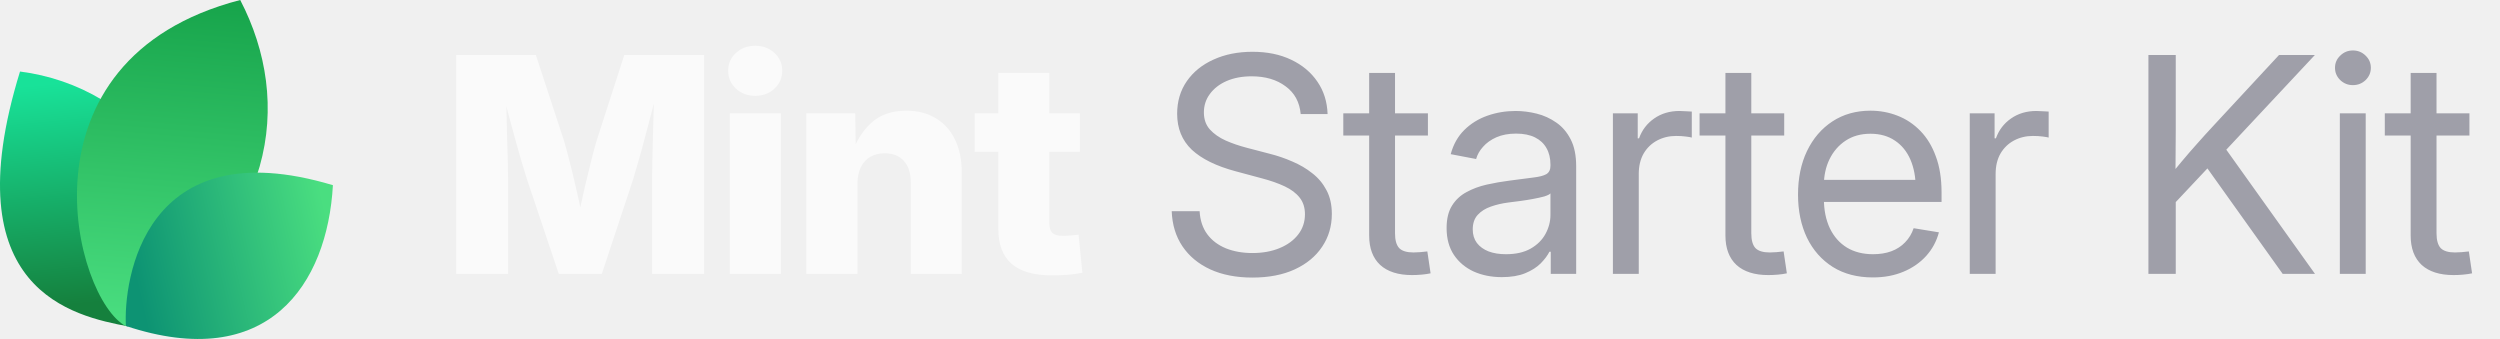
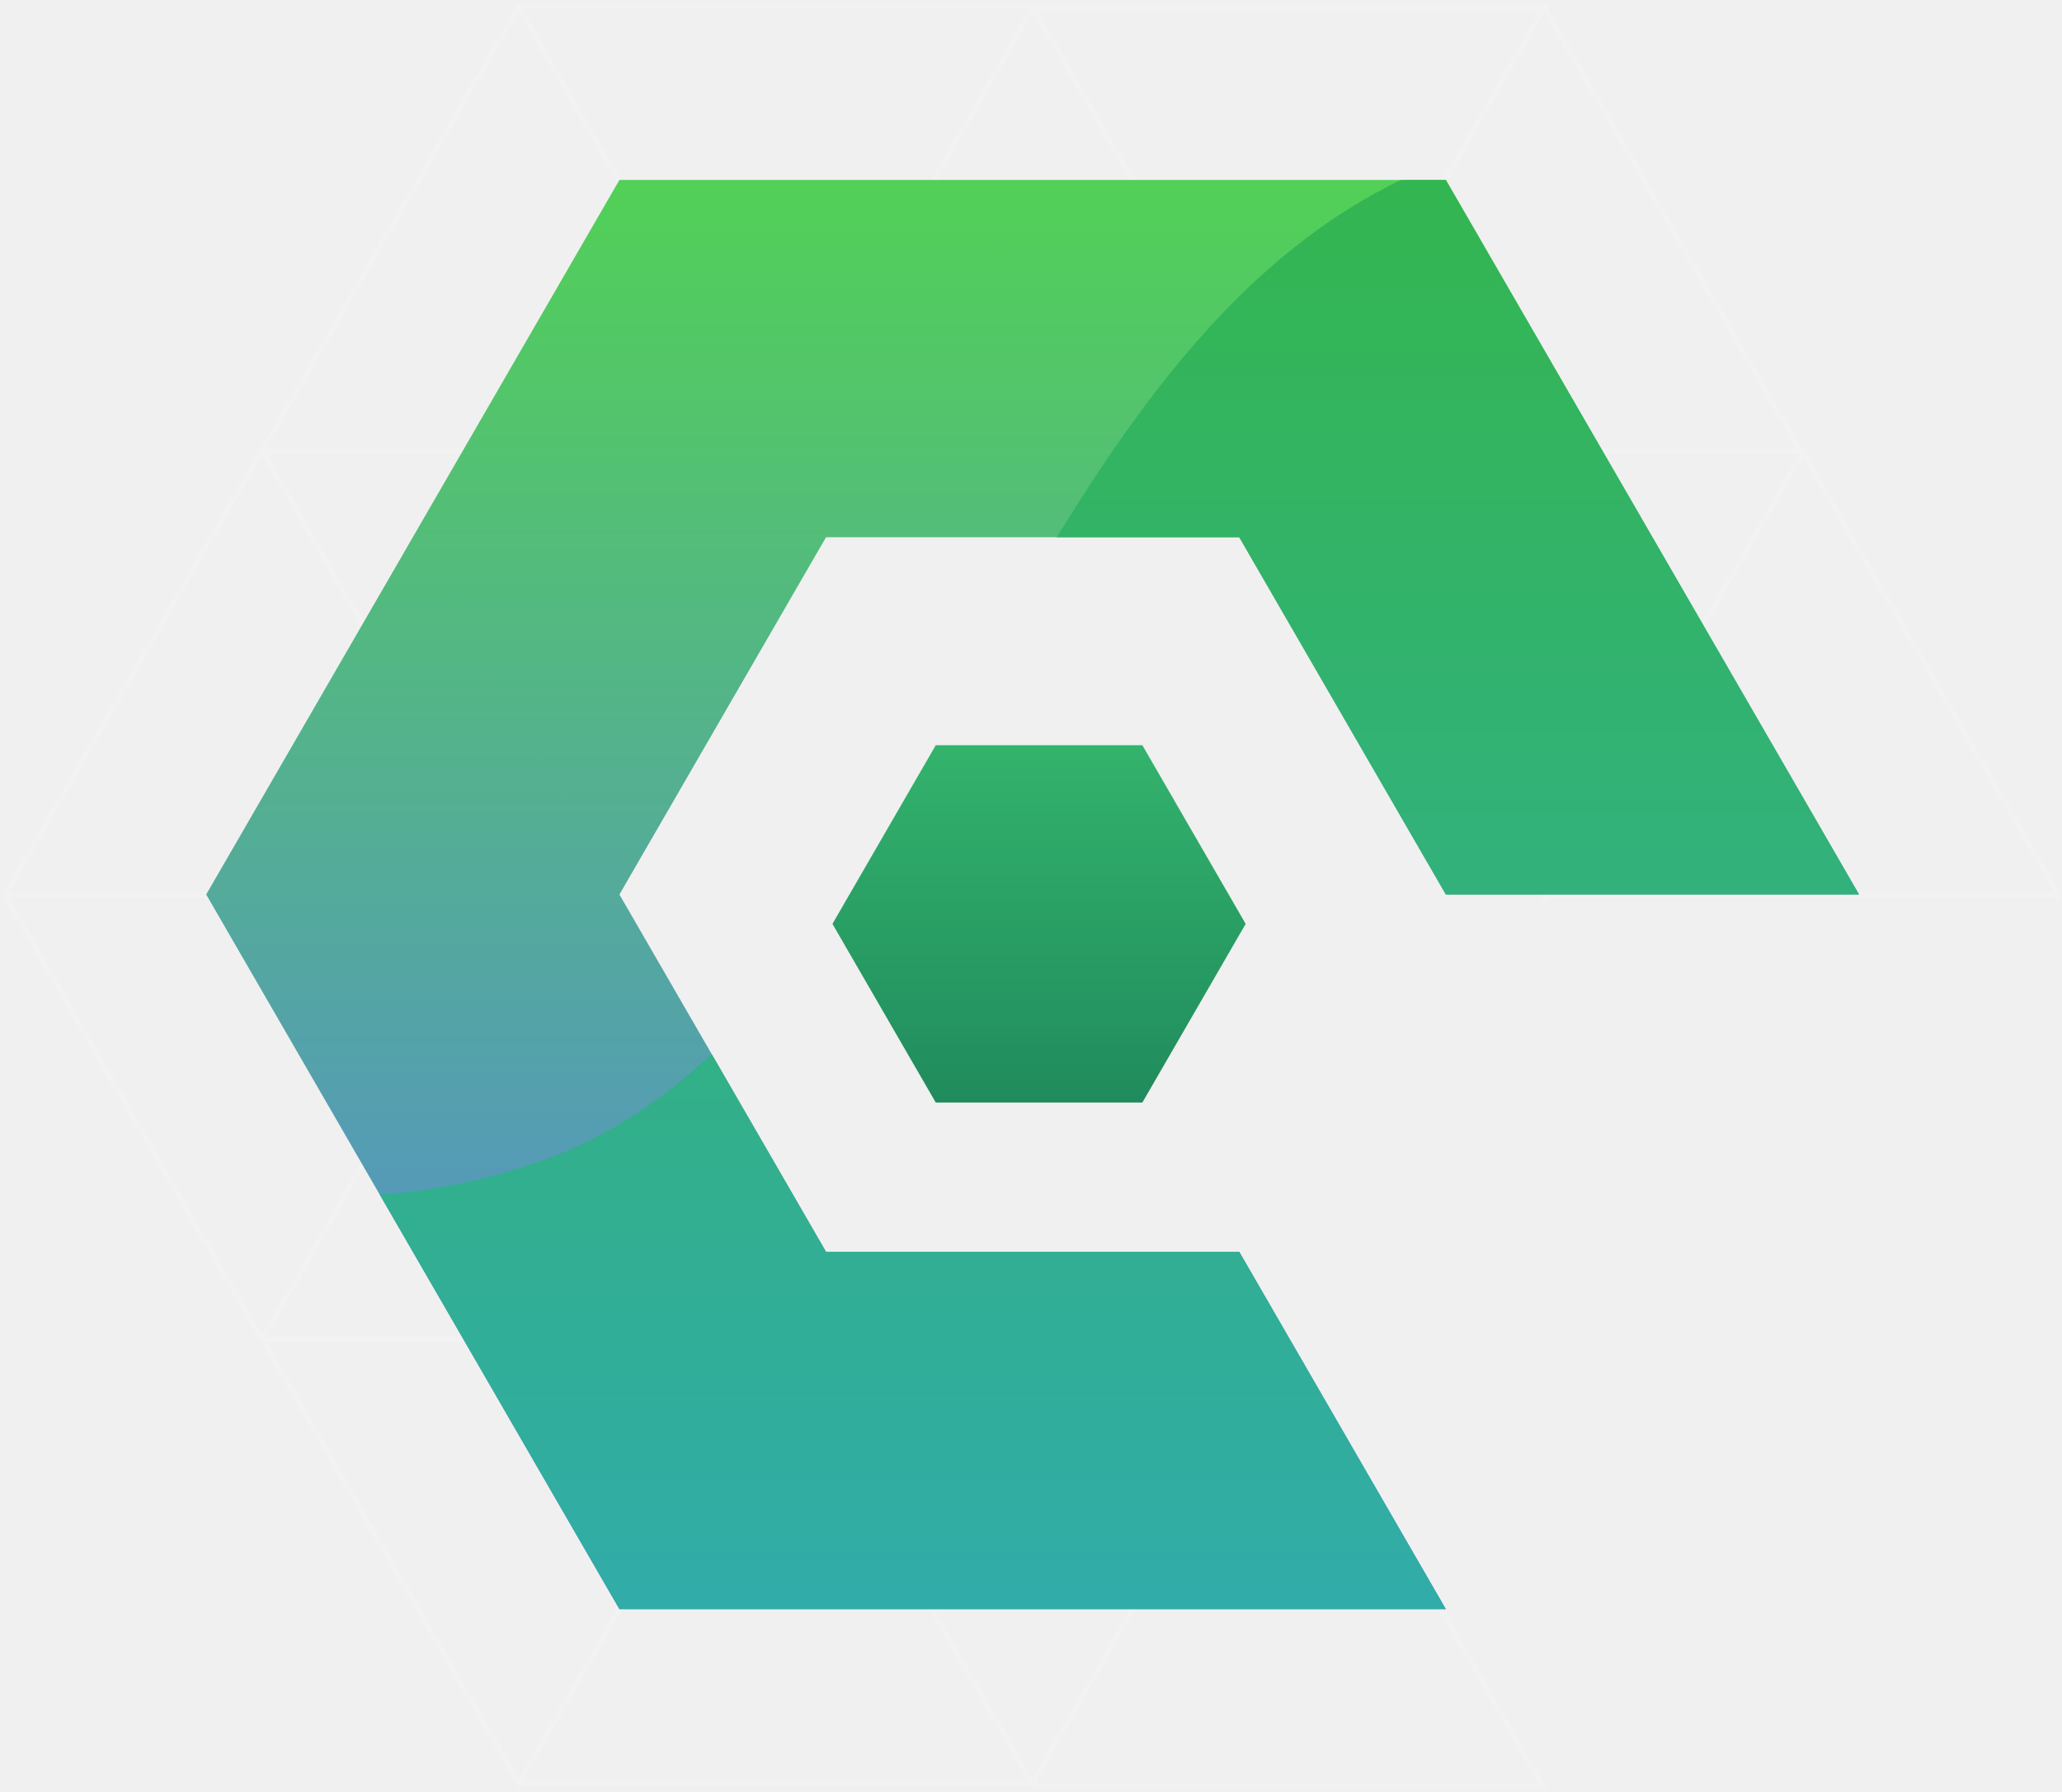
- <svg xmlns="http://www.w3.org/2000/svg" width="177" height="24" viewBox="0 0 177 24" fill="none">
-   <path d="M9.061 23.108C5.268 22.377 -3.391 20.627 1.417 5.064C9.634 6.099 16.973 14.064 9.061 23.108Z" fill="url(#paint0_linear_17557_2145)" />
-   <path d="M8.919 23.094C5.276 21.222 0.784 4.209 17.007 0C20.757 7.193 19.621 16.545 8.919 23.094Z" fill="url(#paint1_linear_17557_2145)" />
-   <path d="M8.914 23.079C8.735 19.882 10.159 9.085 23.57 13.111C23.181 20.123 18.984 26.418 8.914 23.079Z" fill="url(#paint2_linear_17557_2145)" />
-   <path d="M32.301 19.392V3.894H37.938L39.925 9.948C40.036 10.315 40.164 10.787 40.31 11.362C40.462 11.938 40.611 12.552 40.757 13.204C40.91 13.855 41.048 14.483 41.173 15.086C41.305 15.682 41.412 16.192 41.495 16.615H40.695C40.771 16.192 40.871 15.682 40.996 15.086C41.128 14.49 41.267 13.866 41.412 13.214C41.565 12.562 41.714 11.948 41.86 11.373C42.005 10.79 42.133 10.315 42.244 9.948L44.2 3.894H49.848V19.392H46.166V12.704C46.166 12.357 46.173 11.917 46.187 11.383C46.2 10.849 46.214 10.27 46.228 9.646C46.249 9.022 46.266 8.391 46.28 7.753C46.301 7.115 46.311 6.519 46.311 5.964H46.623C46.485 6.561 46.332 7.181 46.166 7.826C45.999 8.471 45.833 9.102 45.666 9.719C45.507 10.336 45.351 10.901 45.198 11.414C45.053 11.928 44.928 12.357 44.824 12.704L42.608 19.392H39.561L37.314 12.704C37.203 12.357 37.072 11.928 36.919 11.414C36.773 10.901 36.614 10.34 36.441 9.729C36.274 9.112 36.104 8.481 35.931 7.836C35.764 7.192 35.608 6.567 35.463 5.964H35.827C35.834 6.512 35.844 7.105 35.858 7.743C35.872 8.374 35.886 9.005 35.9 9.636C35.92 10.26 35.938 10.839 35.952 11.373C35.965 11.907 35.972 12.351 35.972 12.704V19.392H32.301ZM51.668 19.392V8.024H55.288V19.392H51.668ZM53.468 6.786C52.927 6.786 52.473 6.616 52.105 6.276C51.738 5.93 51.554 5.507 51.554 5.007C51.554 4.508 51.738 4.088 52.105 3.749C52.473 3.409 52.927 3.239 53.468 3.239C54.009 3.239 54.463 3.409 54.83 3.749C55.198 4.082 55.382 4.501 55.382 5.007C55.382 5.507 55.198 5.93 54.83 6.276C54.463 6.616 54.009 6.786 53.468 6.786ZM60.708 13.027V19.392H57.088V8.024H60.551L60.593 10.967H60.281C60.593 10.024 61.061 9.268 61.685 8.7C62.309 8.124 63.138 7.836 64.171 7.836C64.975 7.836 65.672 8.017 66.262 8.377C66.851 8.731 67.302 9.234 67.614 9.885C67.933 10.537 68.092 11.307 68.092 12.194V19.392H64.483V12.912C64.483 12.26 64.32 11.754 63.994 11.394C63.675 11.033 63.221 10.853 62.632 10.853C62.25 10.853 61.914 10.936 61.623 11.102C61.332 11.269 61.106 11.515 60.947 11.841C60.787 12.16 60.708 12.555 60.708 13.027ZM76.456 8.024V10.749H69.008V8.024H76.456ZM70.683 5.163H74.292V15.783C74.292 16.102 74.361 16.334 74.5 16.48C74.646 16.625 74.899 16.698 75.259 16.698C75.405 16.698 75.596 16.688 75.831 16.667C76.074 16.646 76.251 16.629 76.362 16.615L76.632 19.309C76.313 19.378 75.963 19.427 75.582 19.455C75.207 19.482 74.836 19.496 74.469 19.496C73.2 19.496 72.25 19.222 71.619 18.674C70.995 18.127 70.683 17.308 70.683 16.22V5.163Z" fill="#FAFAFA" />
-   <path d="M88.667 19.652C87.523 19.652 86.528 19.458 85.682 19.07C84.843 18.681 84.188 18.137 83.716 17.437C83.245 16.736 82.992 15.908 82.957 14.951H84.933C84.968 15.596 85.148 16.14 85.474 16.584C85.8 17.021 86.24 17.354 86.795 17.582C87.35 17.804 87.974 17.915 88.667 17.915C89.388 17.915 90.026 17.801 90.581 17.572C91.143 17.343 91.583 17.024 91.902 16.615C92.228 16.199 92.391 15.717 92.391 15.169C92.391 14.698 92.266 14.306 92.017 13.994C91.767 13.675 91.413 13.408 90.956 13.193C90.498 12.978 89.954 12.787 89.323 12.621L87.502 12.132C86.123 11.765 85.082 11.255 84.382 10.603C83.689 9.944 83.342 9.095 83.342 8.055C83.342 7.174 83.571 6.404 84.028 5.746C84.486 5.087 85.117 4.577 85.921 4.217C86.726 3.849 87.645 3.666 88.678 3.666C89.718 3.666 90.63 3.853 91.413 4.227C92.204 4.602 92.824 5.122 93.275 5.787C93.726 6.446 93.965 7.209 93.993 8.076H92.089C92.013 7.23 91.656 6.574 91.018 6.11C90.387 5.638 89.586 5.403 88.615 5.403C87.95 5.403 87.36 5.513 86.847 5.735C86.341 5.957 85.946 6.262 85.661 6.651C85.377 7.032 85.235 7.469 85.235 7.961C85.235 8.447 85.377 8.849 85.661 9.168C85.946 9.48 86.317 9.74 86.774 9.948C87.232 10.149 87.724 10.319 88.251 10.457L89.884 10.884C90.439 11.023 90.977 11.206 91.496 11.435C92.023 11.657 92.495 11.934 92.911 12.267C93.334 12.593 93.67 12.995 93.92 13.474C94.17 13.945 94.294 14.504 94.294 15.149C94.294 16.015 94.066 16.788 93.608 17.468C93.157 18.148 92.512 18.681 91.673 19.07C90.834 19.458 89.832 19.652 88.667 19.652ZM101.097 8.024V9.594H95.106V8.024H101.097ZM96.937 5.163H98.767V16.521C98.767 17 98.865 17.347 99.059 17.562C99.26 17.77 99.6 17.874 100.078 17.874C100.21 17.874 100.366 17.867 100.546 17.853C100.733 17.832 100.903 17.815 101.056 17.801L101.285 19.351C101.097 19.392 100.886 19.423 100.65 19.444C100.414 19.465 100.189 19.475 99.974 19.475C98.996 19.475 98.244 19.236 97.717 18.758C97.197 18.272 96.937 17.579 96.937 16.677V5.163ZM106.33 19.621C105.595 19.621 104.932 19.489 104.343 19.226C103.754 18.955 103.285 18.564 102.939 18.05C102.592 17.53 102.419 16.896 102.419 16.147C102.419 15.495 102.547 14.965 102.804 14.556C103.06 14.146 103.403 13.828 103.833 13.599C104.263 13.363 104.742 13.186 105.269 13.068C105.796 12.95 106.333 12.857 106.881 12.787C107.574 12.69 108.132 12.617 108.555 12.569C108.978 12.52 109.287 12.441 109.481 12.33C109.675 12.212 109.772 12.014 109.772 11.737V11.654C109.772 11.203 109.679 10.815 109.492 10.489C109.311 10.163 109.041 9.91 108.68 9.729C108.32 9.549 107.872 9.459 107.338 9.459C106.805 9.459 106.34 9.546 105.945 9.719C105.556 9.892 105.241 10.118 104.998 10.395C104.755 10.665 104.593 10.953 104.509 11.258L102.71 10.915C102.897 10.222 103.22 9.65 103.677 9.199C104.135 8.748 104.679 8.412 105.31 8.19C105.941 7.968 106.607 7.857 107.307 7.857C107.8 7.857 108.295 7.92 108.795 8.044C109.301 8.169 109.765 8.381 110.188 8.679C110.611 8.97 110.951 9.369 111.208 9.875C111.464 10.374 111.593 11.005 111.593 11.768V19.392H109.793V17.822H109.7C109.568 18.085 109.363 18.359 109.086 18.643C108.809 18.921 108.444 19.153 107.994 19.34C107.543 19.527 106.988 19.621 106.33 19.621ZM106.621 17.998C107.321 17.998 107.904 17.867 108.368 17.603C108.84 17.333 109.19 16.986 109.419 16.563C109.654 16.133 109.772 15.682 109.772 15.211V13.692C109.703 13.769 109.554 13.841 109.325 13.911C109.096 13.973 108.829 14.032 108.524 14.088C108.226 14.143 107.921 14.192 107.609 14.233C107.304 14.275 107.033 14.309 106.798 14.337C106.354 14.393 105.938 14.49 105.549 14.628C105.168 14.76 104.86 14.954 104.624 15.211C104.388 15.467 104.27 15.811 104.27 16.241C104.27 16.615 104.367 16.934 104.561 17.198C104.762 17.461 105.04 17.662 105.393 17.801C105.747 17.933 106.156 17.998 106.621 17.998ZM114.193 19.392V8.024H115.951V9.792H116.045C116.253 9.209 116.61 8.741 117.116 8.388C117.622 8.034 118.219 7.857 118.905 7.857C119.058 7.857 119.217 7.864 119.384 7.878C119.55 7.885 119.682 7.892 119.779 7.899V9.74C119.716 9.719 119.578 9.695 119.363 9.667C119.155 9.639 118.922 9.625 118.666 9.625C118.174 9.625 117.726 9.733 117.324 9.948C116.922 10.163 116.603 10.471 116.367 10.874C116.138 11.276 116.024 11.758 116.024 12.319V19.392H114.193ZM126.322 8.024V9.594H120.33V8.024H126.322ZM122.161 5.163H123.992V16.521C123.992 17 124.089 17.347 124.283 17.562C124.484 17.77 124.824 17.874 125.302 17.874C125.434 17.874 125.59 17.867 125.77 17.853C125.958 17.832 126.127 17.815 126.28 17.801L126.509 19.351C126.322 19.392 126.11 19.423 125.874 19.444C125.639 19.465 125.413 19.475 125.198 19.475C124.221 19.475 123.468 19.236 122.941 18.758C122.421 18.272 122.161 17.579 122.161 16.677V5.163ZM132.604 19.642C131.502 19.642 130.555 19.396 129.765 18.903C128.974 18.404 128.364 17.714 127.934 16.834C127.511 15.946 127.3 14.927 127.3 13.775C127.3 12.611 127.511 11.584 127.934 10.697C128.364 9.802 128.964 9.102 129.734 8.596C130.51 8.089 131.408 7.836 132.428 7.836C133.1 7.836 133.738 7.954 134.341 8.19C134.952 8.426 135.489 8.783 135.954 9.261C136.425 9.74 136.793 10.343 137.056 11.071C137.327 11.792 137.462 12.645 137.462 13.63V14.296H128.433V12.735H136.463L135.631 13.297C135.631 12.541 135.506 11.876 135.257 11.3C135.007 10.725 134.643 10.277 134.165 9.958C133.686 9.632 133.107 9.469 132.428 9.469C131.748 9.469 131.162 9.632 130.67 9.958C130.177 10.284 129.796 10.725 129.526 11.279C129.262 11.827 129.13 12.441 129.13 13.12V14.046C129.13 14.864 129.273 15.572 129.557 16.168C129.841 16.757 130.243 17.211 130.763 17.53C131.283 17.842 131.901 17.998 132.615 17.998C133.093 17.998 133.523 17.929 133.905 17.79C134.293 17.645 134.619 17.433 134.882 17.156C135.153 16.879 135.354 16.546 135.486 16.157L137.275 16.449C137.108 17.08 136.81 17.634 136.38 18.113C135.95 18.591 135.413 18.966 134.768 19.236C134.123 19.507 133.402 19.642 132.604 19.642ZM139.459 19.392V8.024H141.217V9.792H141.311C141.519 9.209 141.876 8.741 142.382 8.388C142.888 8.034 143.485 7.857 144.171 7.857C144.324 7.857 144.483 7.864 144.649 7.878C144.816 7.885 144.948 7.892 145.045 7.899V9.74C144.982 9.719 144.844 9.695 144.629 9.667C144.421 9.639 144.188 9.625 143.932 9.625C143.439 9.625 142.992 9.733 142.59 9.948C142.188 10.163 141.869 10.471 141.633 10.874C141.404 11.276 141.29 11.758 141.29 12.319V19.392H139.459ZM153.429 14.961V12.715C153.783 12.257 154.136 11.82 154.49 11.404C154.844 10.981 155.204 10.565 155.572 10.156C155.939 9.74 156.314 9.327 156.695 8.918L161.355 3.894H163.893L157.277 10.967H157.184L153.429 14.961ZM152.108 19.392V3.894H154.043V9.241L154.022 12.559L154.043 13.505V19.392H152.108ZM161.615 19.392L155.967 11.477L157.173 9.969L163.903 19.392H161.615ZM165.661 19.392V8.024H167.492V19.392H165.661ZM166.587 6.027C166.24 6.027 165.942 5.909 165.692 5.673C165.443 5.43 165.318 5.139 165.318 4.799C165.318 4.459 165.443 4.172 165.692 3.936C165.942 3.693 166.24 3.572 166.587 3.572C166.934 3.572 167.232 3.693 167.482 3.936C167.731 4.172 167.856 4.459 167.856 4.799C167.856 5.139 167.731 5.43 167.482 5.673C167.232 5.909 166.934 6.027 166.587 6.027ZM174.836 8.024V9.594H168.844V8.024H174.836ZM170.675 5.163H172.506V16.521C172.506 17 172.603 17.347 172.797 17.562C172.998 17.77 173.338 17.874 173.816 17.874C173.948 17.874 174.104 17.867 174.284 17.853C174.472 17.832 174.641 17.815 174.794 17.801L175.023 19.351C174.836 19.392 174.624 19.423 174.388 19.444C174.153 19.465 173.927 19.475 173.712 19.475C172.735 19.475 171.982 19.236 171.455 18.758C170.935 18.272 170.675 17.579 170.675 16.677V5.163Z" fill="#9F9FA9" />
+ <svg xmlns="http://www.w3.org/2000/svg" xmlns:xlink="http://www.w3.org/1999/xlink" width="389px" height="338px" viewBox="0 0 389 338" version="1.1">
  <defs>
-     <linearGradient id="paint0_linear_17557_2145" x1="3.776" y1="5.916" x2="5.232" y2="21.559" gradientUnits="userSpaceOnUse">
-       <stop stop-color="#18E299" />
-       <stop offset="1" stop-color="#15803D" />
+     <linearGradient x1="50%" y1="0%" x2="50%" y2="97.503%" id="linearGradient-1">
+       <stop stop-color="#52D057" offset="0%" />
+       <stop stop-color="#5686DC" offset="100%" />
    </linearGradient>
-     <linearGradient id="paint1_linear_17557_2145" x1="12.171" y1="-0.718" x2="10.19" y2="22.983" gradientUnits="userSpaceOnUse">
-       <stop stop-color="#16A34A" />
-       <stop offset="1" stop-color="#4ADE80" />
+     <linearGradient x1="50%" y1="0%" x2="50%" y2="97.503%" id="linearGradient-2">
+       <stop stop-color="#52D057" offset="0%" />
+       <stop stop-color="#5686DC" offset="100%" />
    </linearGradient>
-     <linearGradient id="paint2_linear_17557_2145" x1="23.133" y1="15.353" x2="9.338" y2="18.52" gradientUnits="userSpaceOnUse">
-       <stop stop-color="#4ADE80" />
-       <stop offset="1" stop-color="#0D9373" />
+     <path d="M38.977,202.24 L116.931,202.24 L155.909,269.667 L77.955,269.667 L38.977,202.24 L0,134.826 L38.977,67.413 L77.954,134.826 L116.931,67.413 L194.886,67.413 L194.887,67.413 L155.909,0 L233.863,0 L272.84,67.413 L272.84,67.413 L311.818,134.826 L233.863,134.826 L194.886,67.413 L155.909,0 L140.318,26.965 L155.908,0 L77.955,0 L38.976,67.413 L77.954,134.826 L70.159,148.309 L77.954,134.826 L116.932,202.24 L38.978,202.24 L38.977,202.24 Z M176.602,233.869 L194.887,202.24 L233.863,269.666 L155.909,269.666 L116.932,202.24 L194.886,202.24 L176.602,233.869 Z" id="path-3" />
+     <linearGradient x1="50%" y1="0%" x2="50%" y2="100%" id="linearGradient-5">
+       <stop stop-color="#33B64D" offset="0%" />
+       <stop stop-color="#30A7D8" offset="100%" />
+     </linearGradient>
+     <linearGradient x1="50%" y1="0%" x2="50%" y2="100%" id="linearGradient-6">
+       <stop stop-color="#33B36C" offset="0%" />
+       <stop stop-color="#208B5D" offset="100%" />
    </linearGradient>
  </defs>
+   <g id="页面1" stroke="none" stroke-width="1" fill="none" fill-rule="evenodd">
+     <g id="icon" transform="translate(0, 1)">
+       <g id="Group">
+         <polygon id="Stroke-1" stroke="#CECECE" points="146.254 252.144 146.303 252.225 146.206 252.225 97.831 168.505 97.783 168.424 97.831 168.343 97.88 168.424" />
+         <polygon id="Stroke-3" stroke="#F2F2F2" points="339.996 84.607 339.947 84.688 291.573 168.424 291.476 168.424 243.101 84.688 243.053 84.607 146.303 84.607 194.726 0.806 291.573 0.806" />
+         <polyline id="Stroke-5" stroke="#F2F2F2" points="242.907 252.66 291.072 336.025 194.726 336.025" />
+         <polygon id="Stroke-10" stroke="#F2F2F2" points="146.303 251.66 97.88 335.461 49.456 251.66 49.36 251.66 0.985 167.94 1.033 167.86 97.88 167.86 146.254 251.58" />
+         <polygon id="Stroke-12" stroke="#F2F2F2" points="291.476 0.242 243.101 83.962 243.053 84.043 146.206 84.043 97.831 0.323 97.88 0.242" />
+         <polygon id="Stroke-14" stroke="#F2F2F2" points="388.322 167.859 388.129 168.214 387.919 167.859 291.476 167.859 243.101 84.123 243.053 84.043 339.899 84.043 339.947 84.123" />
+         <polygon id="Stroke-16" stroke="#F2F2F2" points="243.149 251.66 242.907 252.096 194.726 335.461 146.303 251.66 242.649 251.66 242.859 251.305 242.907 251.225 243.101 251.58" />
+         <polygon id="Stroke-18" stroke="#F2F2F2" points="194.726 335.461 97.88 335.461 49.456 251.66 97.831 167.94 97.88 167.859 146.254 251.579 146.303 251.66" />
+         <polygon id="Stroke-20" stroke="#F2F2F2" points="243.149 84.043 243.101 84.123 243.053 84.043 146.206 84.043 97.831 167.779 49.456 84.043 97.831 0.323 97.88 0.242 194.726 0.242 243.101 83.962" />
+         <polygon id="Stroke-22" stroke="#F2F2F2" points="146.254 251.579 146.206 251.66 49.36 251.66 0.985 167.94 0.936 167.859 49.36 84.043 146.206 84.043 97.831 167.779 97.88 167.859" />
+         <g id="Logo-Copy" transform="translate(38.9, 32.95111)">
+           <g id="Group-10">
+             <g id="Page-1">
+               <g id="Path-35">
+                 <g id="Mask" fill="url(#linearGradient-2)" fill-rule="nonzero">
+                   <path d="M38.977,202.24 L116.931,202.24 L155.909,269.667 L77.955,269.667 L38.977,202.24 L0,134.826 L38.977,67.413 L77.954,134.826 L116.931,67.413 L194.886,67.413 L194.887,67.413 L155.909,0 L233.863,0 L272.84,67.413 L272.84,67.413 L311.818,134.826 L233.863,134.826 L194.886,67.413 L155.909,0 L140.318,26.965 L155.908,0 L77.955,0 L38.976,67.413 L77.954,134.826 L70.159,148.309 L77.954,134.826 L116.932,202.24 L38.978,202.24 L38.977,202.24 Z M176.602,233.869 L194.887,202.24 L233.863,269.666 L155.909,269.666 L116.932,202.24 L194.886,202.24 L176.602,233.869 Z" id="path-2" />
+                 </g>
+                 <g id="Clipped">
+                   <mask id="mask-4" fill="white">
+                     <use xlink:href="#path-3" />
+                   </mask>
+                   <g id="path-2" />
+                   <path d="M-132.379,85.144 C-119.657,91.37 -41.295,222.07 63.348,185.031 C167.99,147.992 151.713,-90.931 369.633,18.374 C587.553,127.68 172.779,413.939 172.779,413.939 L-195.78,274.613 C-195.78,274.613 -145.101,78.917 -132.379,85.144 Z" id="路径" fill="url(#linearGradient-5)" fill-rule="nonzero" mask="url(#mask-4)" />
+                 </g>
+               </g>
+               <polygon id="Fill-12" fill="url(#linearGradient-6)" fill-rule="nonzero" points="137.631 174.077 118.143 140.369 137.631 106.661 176.609 106.661 196.097 140.369 176.609 174.077" />
+             </g>
+           </g>
+         </g>
+       </g>
+     </g>
+   </g>
</svg>
